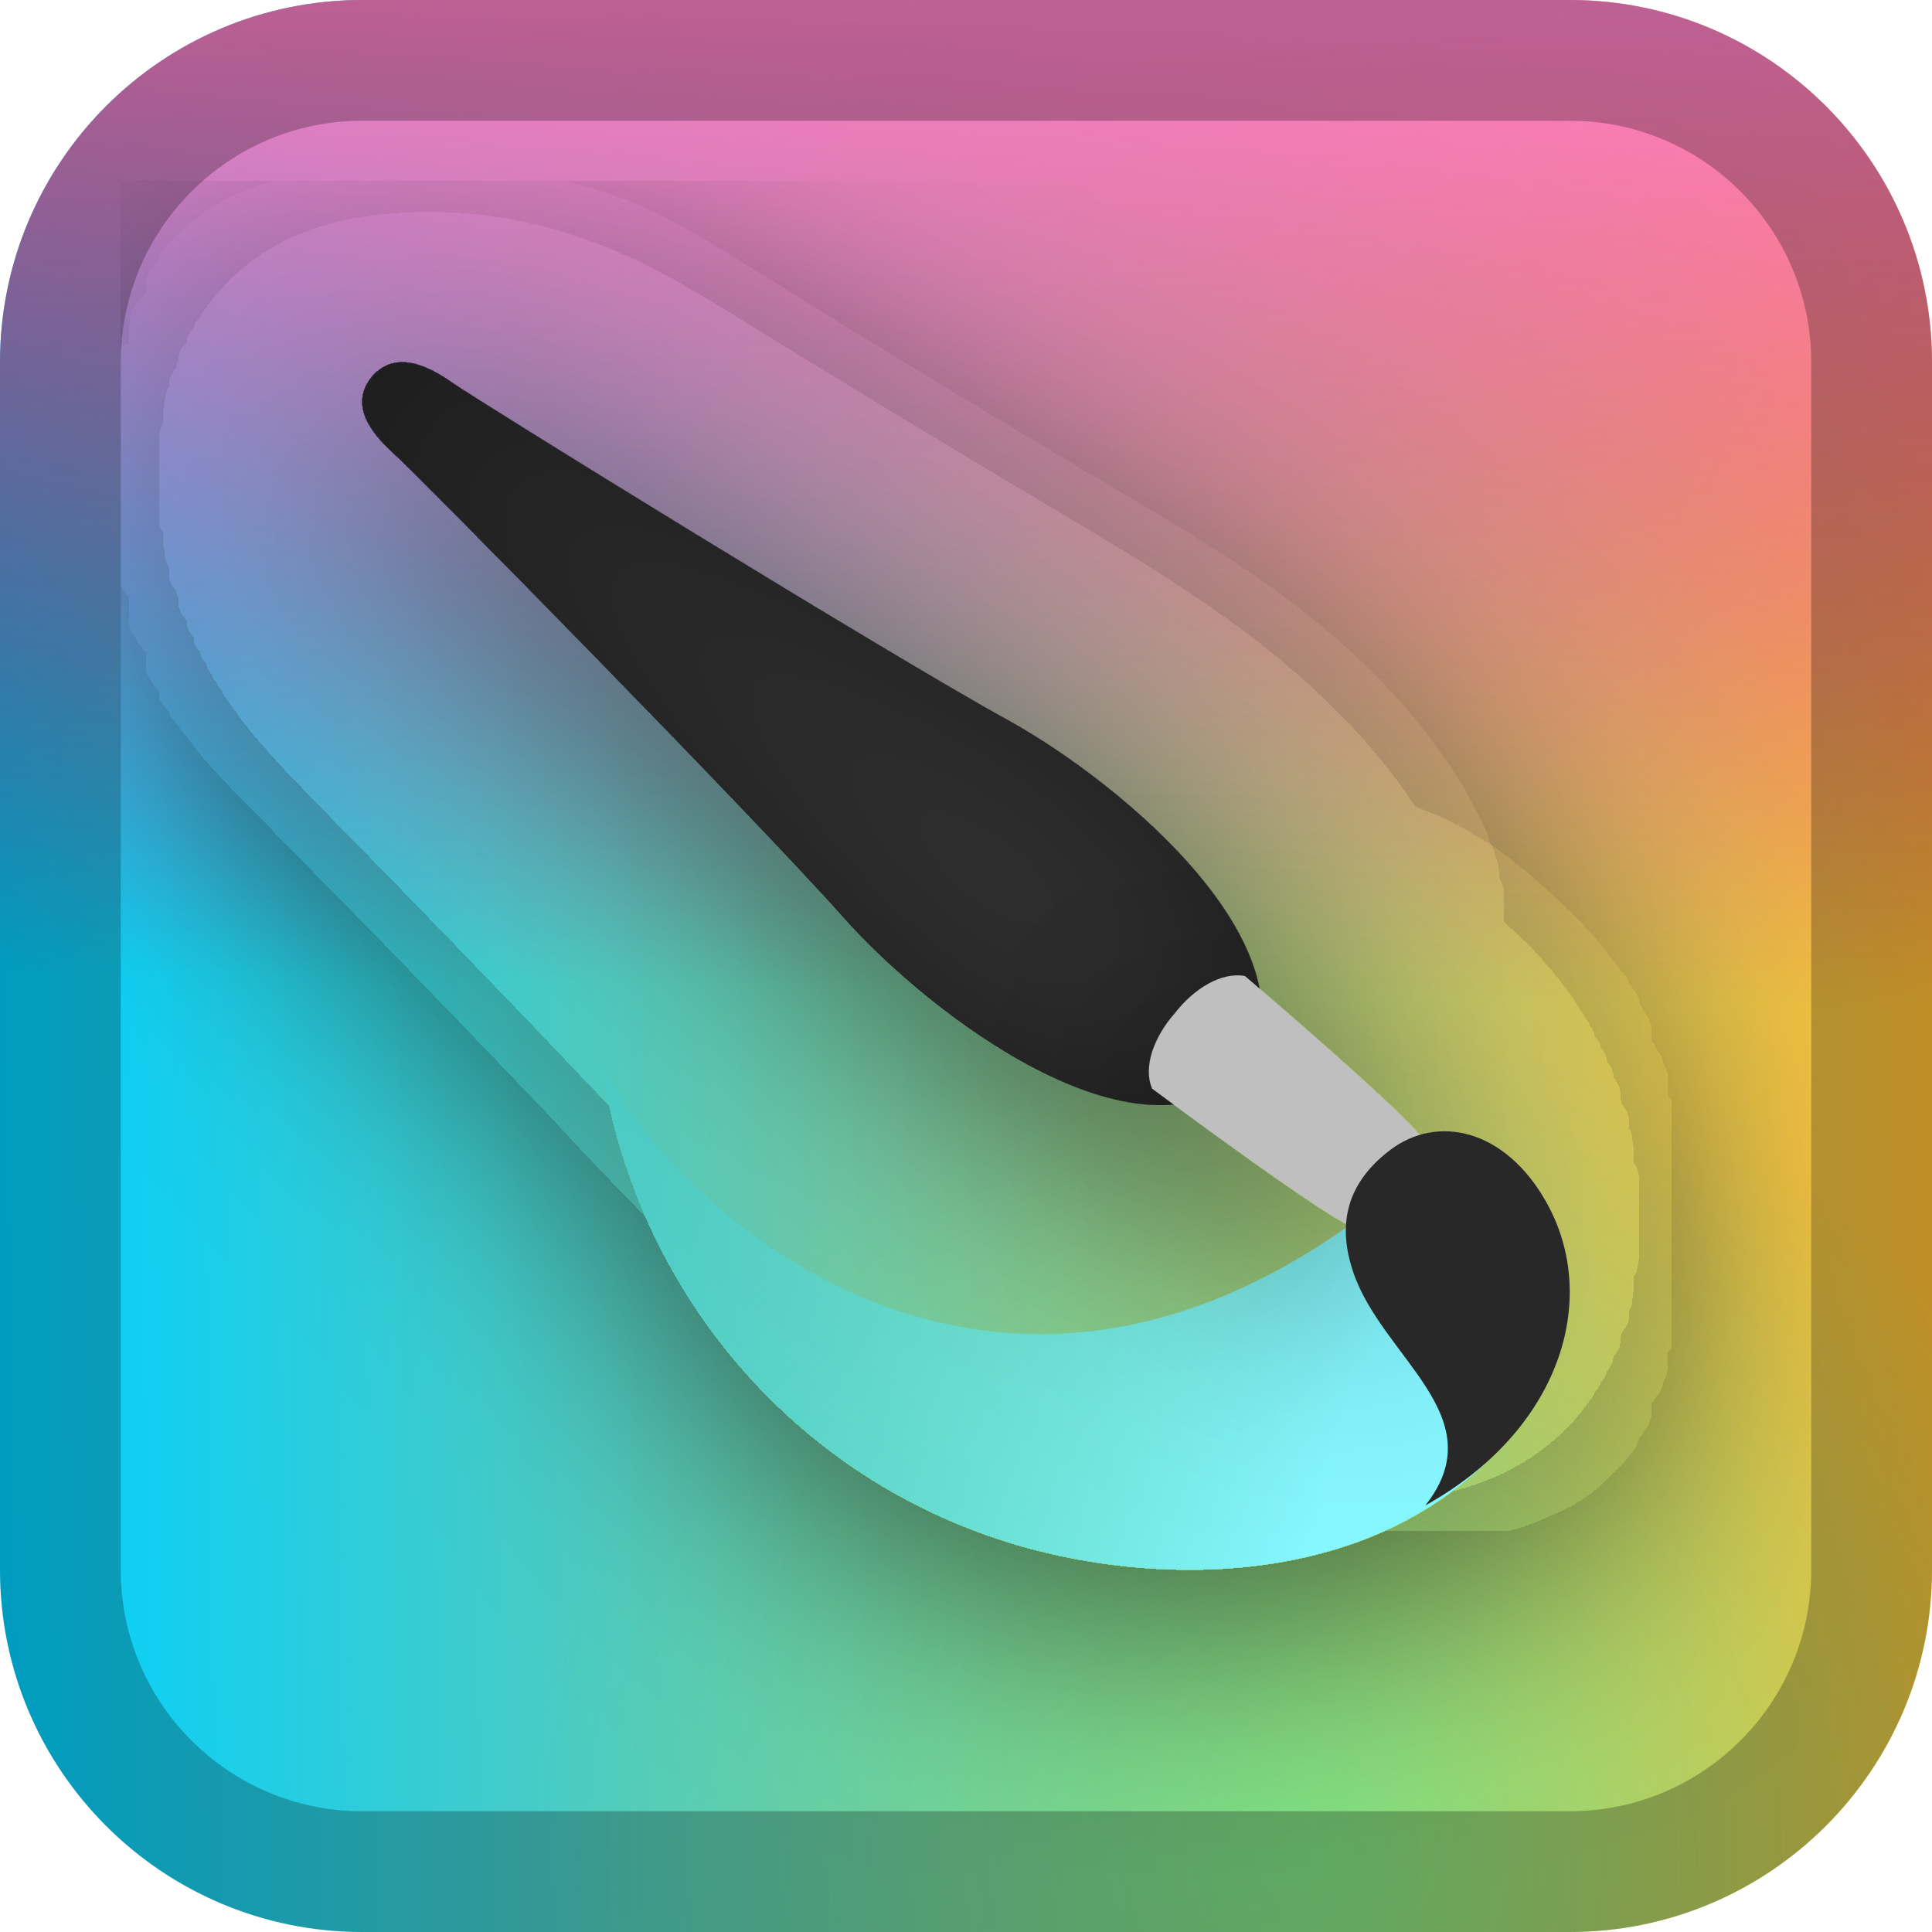
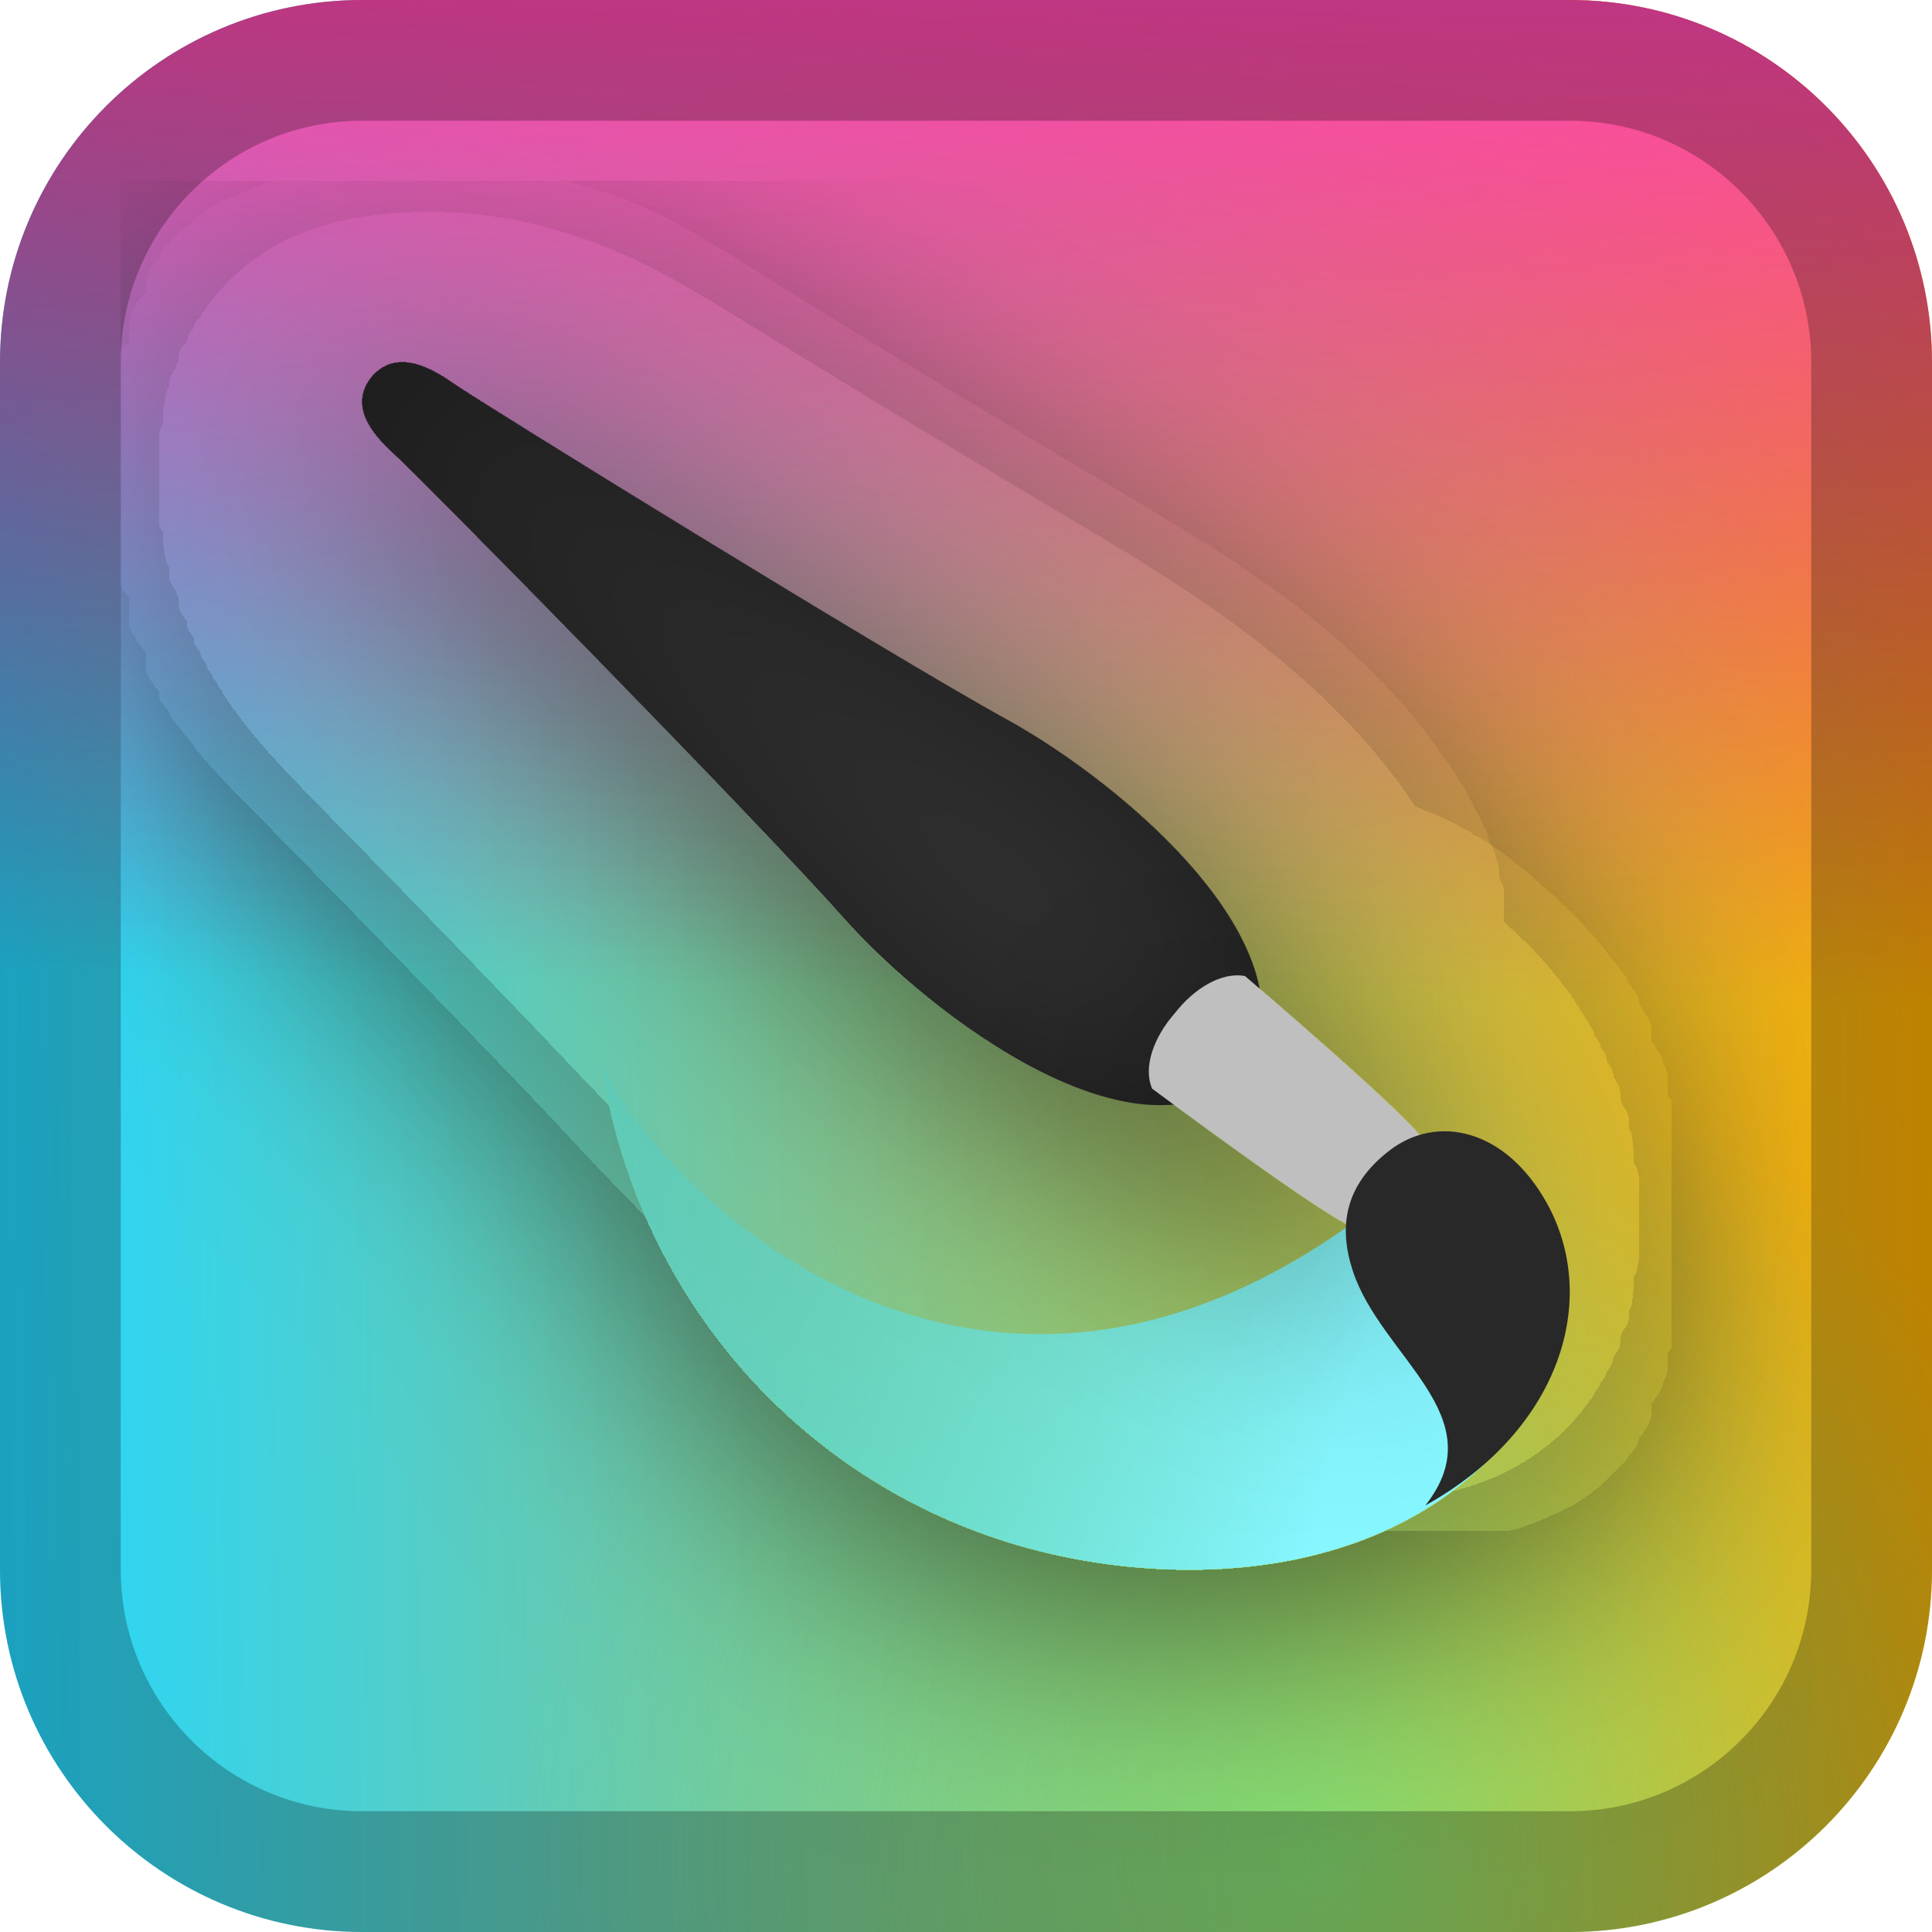
<svg xmlns="http://www.w3.org/2000/svg" width="128" height="128" viewBox="0 0 128 128" fill="none">
  <rect width="128" height="128" rx="24" fill="url(#paint0_linear_84_20)" />
  <rect width="128" height="128" rx="24" fill="url(#paint1_linear_84_20)" />
  <rect width="128" height="128" rx="24" fill="url(#paint2_radial_84_20)" fill-opacity="0.5" />
  <rect x="4" y="4" width="120" height="120" rx="20" stroke="black" stroke-opacity="0.25" stroke-width="8" />
  <g filter="url(#filter0_d_84_20)">
    <g filter="url(#filter1_di_84_20)">
      <path d="M82.498 71.138C75.375 77.672 61.671 67.308 55.887 60.798C49.938 54.103 27.725 31.523 26.101 30.059C24.478 28.595 23.184 26.786 24.62 24.987C26.115 23.235 28.181 24.105 29.974 25.365C31.767 26.624 58.825 43.333 66.716 47.674C74.388 51.895 87.531 62.938 82.498 71.138Z" fill="#343434" />
    </g>
    <path d="M93.924 77.586C66.125 101.966 43.388 78.601 39.865 70.507C41.948 84.555 51.578 97.128 66.125 101.966C77.112 105.62 94.643 105.535 102.503 91.614L93.924 77.586Z" fill="url(#paint3_linear_84_20)" />
    <g filter="url(#filter2_d_84_20)">
      <path d="M93.809 79.88C91.538 80.903 91.784 81.642 89.767 81.323C88.377 81.103 76.33 72.125 76.33 72.125C75.719 70.685 76.451 68.704 77.828 67.137C79.104 65.49 80.924 64.376 82.484 64.666C82.484 64.666 93.905 74.402 94.411 75.695C95.144 77.569 94.358 77.485 93.809 79.88Z" fill="#BFBFBF" />
    </g>
    <path d="M94.432 99.74C103.407 94.749 106.018 86.056 102.475 79.696C99.721 74.753 95.2 73.819 92.077 76.209C88.979 78.579 88.706 81.404 89.63 84.21C91.515 89.933 99.094 93.838 94.432 99.74Z" fill="#282828" />
  </g>
  <defs>
    <filter id="filter0_d_84_20" x="8" y="12" width="112" height="112" filterUnits="userSpaceOnUse" color-interpolation-filters="sRGB">
      <feFlood flood-opacity="0" result="BackgroundImageFix" />
      <feColorMatrix in="SourceAlpha" type="matrix" values="0 0 0 0 0 0 0 0 0 0 0 0 0 0 0 0 0 0 127 0" result="hardAlpha" />
      <feOffset dy="4" />
      <feGaussianBlur stdDeviation="8" />
      <feComposite in2="hardAlpha" operator="out" />
      <feColorMatrix type="matrix" values="0 0 0 0 0 0 0 0 0 0 0 0 0 0 0 0 0 0 0.5 0" />
      <feBlend mode="normal" in2="BackgroundImageFix" result="effect1_dropShadow_84_20" />
      <feBlend mode="normal" in="SourceGraphic" in2="effect1_dropShadow_84_20" result="shape" />
    </filter>
    <filter id="filter1_di_84_20" x="8" y="12" width="91.616" height="81.218" filterUnits="userSpaceOnUse" color-interpolation-filters="sRGB">
      <feFlood flood-opacity="0" result="BackgroundImageFix" />
      <feColorMatrix in="SourceAlpha" type="matrix" values="0 0 0 0 0 0 0 0 0 0 0 0 0 0 0 0 0 0 127 0" result="hardAlpha" />
      <feOffset dy="4" />
      <feGaussianBlur stdDeviation="8" />
      <feComposite in2="hardAlpha" operator="out" />
      <feColorMatrix type="matrix" values="0 0 0 0 0 0 0 0 0 0 0 0 0 0 0 0 0 0 0.5 0" />
      <feBlend mode="normal" in2="BackgroundImageFix" result="effect1_dropShadow_84_20" />
      <feBlend mode="normal" in="SourceGraphic" in2="effect1_dropShadow_84_20" result="shape" />
      <feColorMatrix in="SourceAlpha" type="matrix" values="0 0 0 0 0 0 0 0 0 0 0 0 0 0 0 0 0 0 127 0" result="hardAlpha" />
      <feOffset />
      <feGaussianBlur stdDeviation="8" />
      <feComposite in2="hardAlpha" operator="arithmetic" k2="-1" k3="1" />
      <feColorMatrix type="matrix" values="0 0 0 0 0 0 0 0 0 0 0 0 0 0 0 0 0 0 0.5 0" />
      <feBlend mode="normal" in2="shape" result="effect2_innerShadow_84_20" />
    </filter>
    <filter id="filter2_d_84_20" x="60.112" y="52.62" width="50.596" height="48.777" filterUnits="userSpaceOnUse" color-interpolation-filters="sRGB">
      <feFlood flood-opacity="0" result="BackgroundImageFix" />
      <feColorMatrix in="SourceAlpha" type="matrix" values="0 0 0 0 0 0 0 0 0 0 0 0 0 0 0 0 0 0 127 0" result="hardAlpha" />
      <feOffset dy="4" />
      <feGaussianBlur stdDeviation="8" />
      <feComposite in2="hardAlpha" operator="out" />
      <feColorMatrix type="matrix" values="0 0 0 0 0 0 0 0 0 0 0 0 0 0 0 0 0 0 0.5 0" />
      <feBlend mode="normal" in2="BackgroundImageFix" result="effect1_dropShadow_84_20" />
      <feBlend mode="normal" in="SourceGraphic" in2="effect1_dropShadow_84_20" result="shape" />
    </filter>
    <linearGradient id="paint0_linear_84_20" x1="128" y1="63.039" x2="-4.66007e-06" y2="64.991" gradientUnits="userSpaceOnUse">
-       <stop stop-color="#FFBF33" />
-       <stop offset="1" stop-color="#00D0FF" />
+       <stop stop-color="#FFAE00" />
+       <stop offset="1" stop-color="#24D7FF" />
    </linearGradient>
    <linearGradient id="paint1_linear_84_20" x1="64" y1="65.5" x2="65.326" y2="4.02557e-06" gradientUnits="userSpaceOnUse">
      <stop stop-color="#E31587" stop-opacity="0" />
-       <stop offset="1" stop-color="#FF80C6" />
+       <stop offset="1" stop-color="#FF48AD" />
    </linearGradient>
    <radialGradient id="paint2_radial_84_20" cx="0" cy="0" r="1" gradientUnits="userSpaceOnUse" gradientTransform="translate(88 123.5) rotate(-126.87) scale(55)">
      <stop stop-color="#52FF90" />
      <stop offset="1" stop-color="#57E389" stop-opacity="0" />
    </radialGradient>
    <linearGradient id="paint3_linear_84_20" x1="91" y1="88" x2="31.005" y2="69.984" gradientUnits="userSpaceOnUse">
      <stop stop-color="#86F6FF" />
      <stop offset="1" stop-color="#20CEE5" stop-opacity="0" />
    </linearGradient>
  </defs>
</svg>
